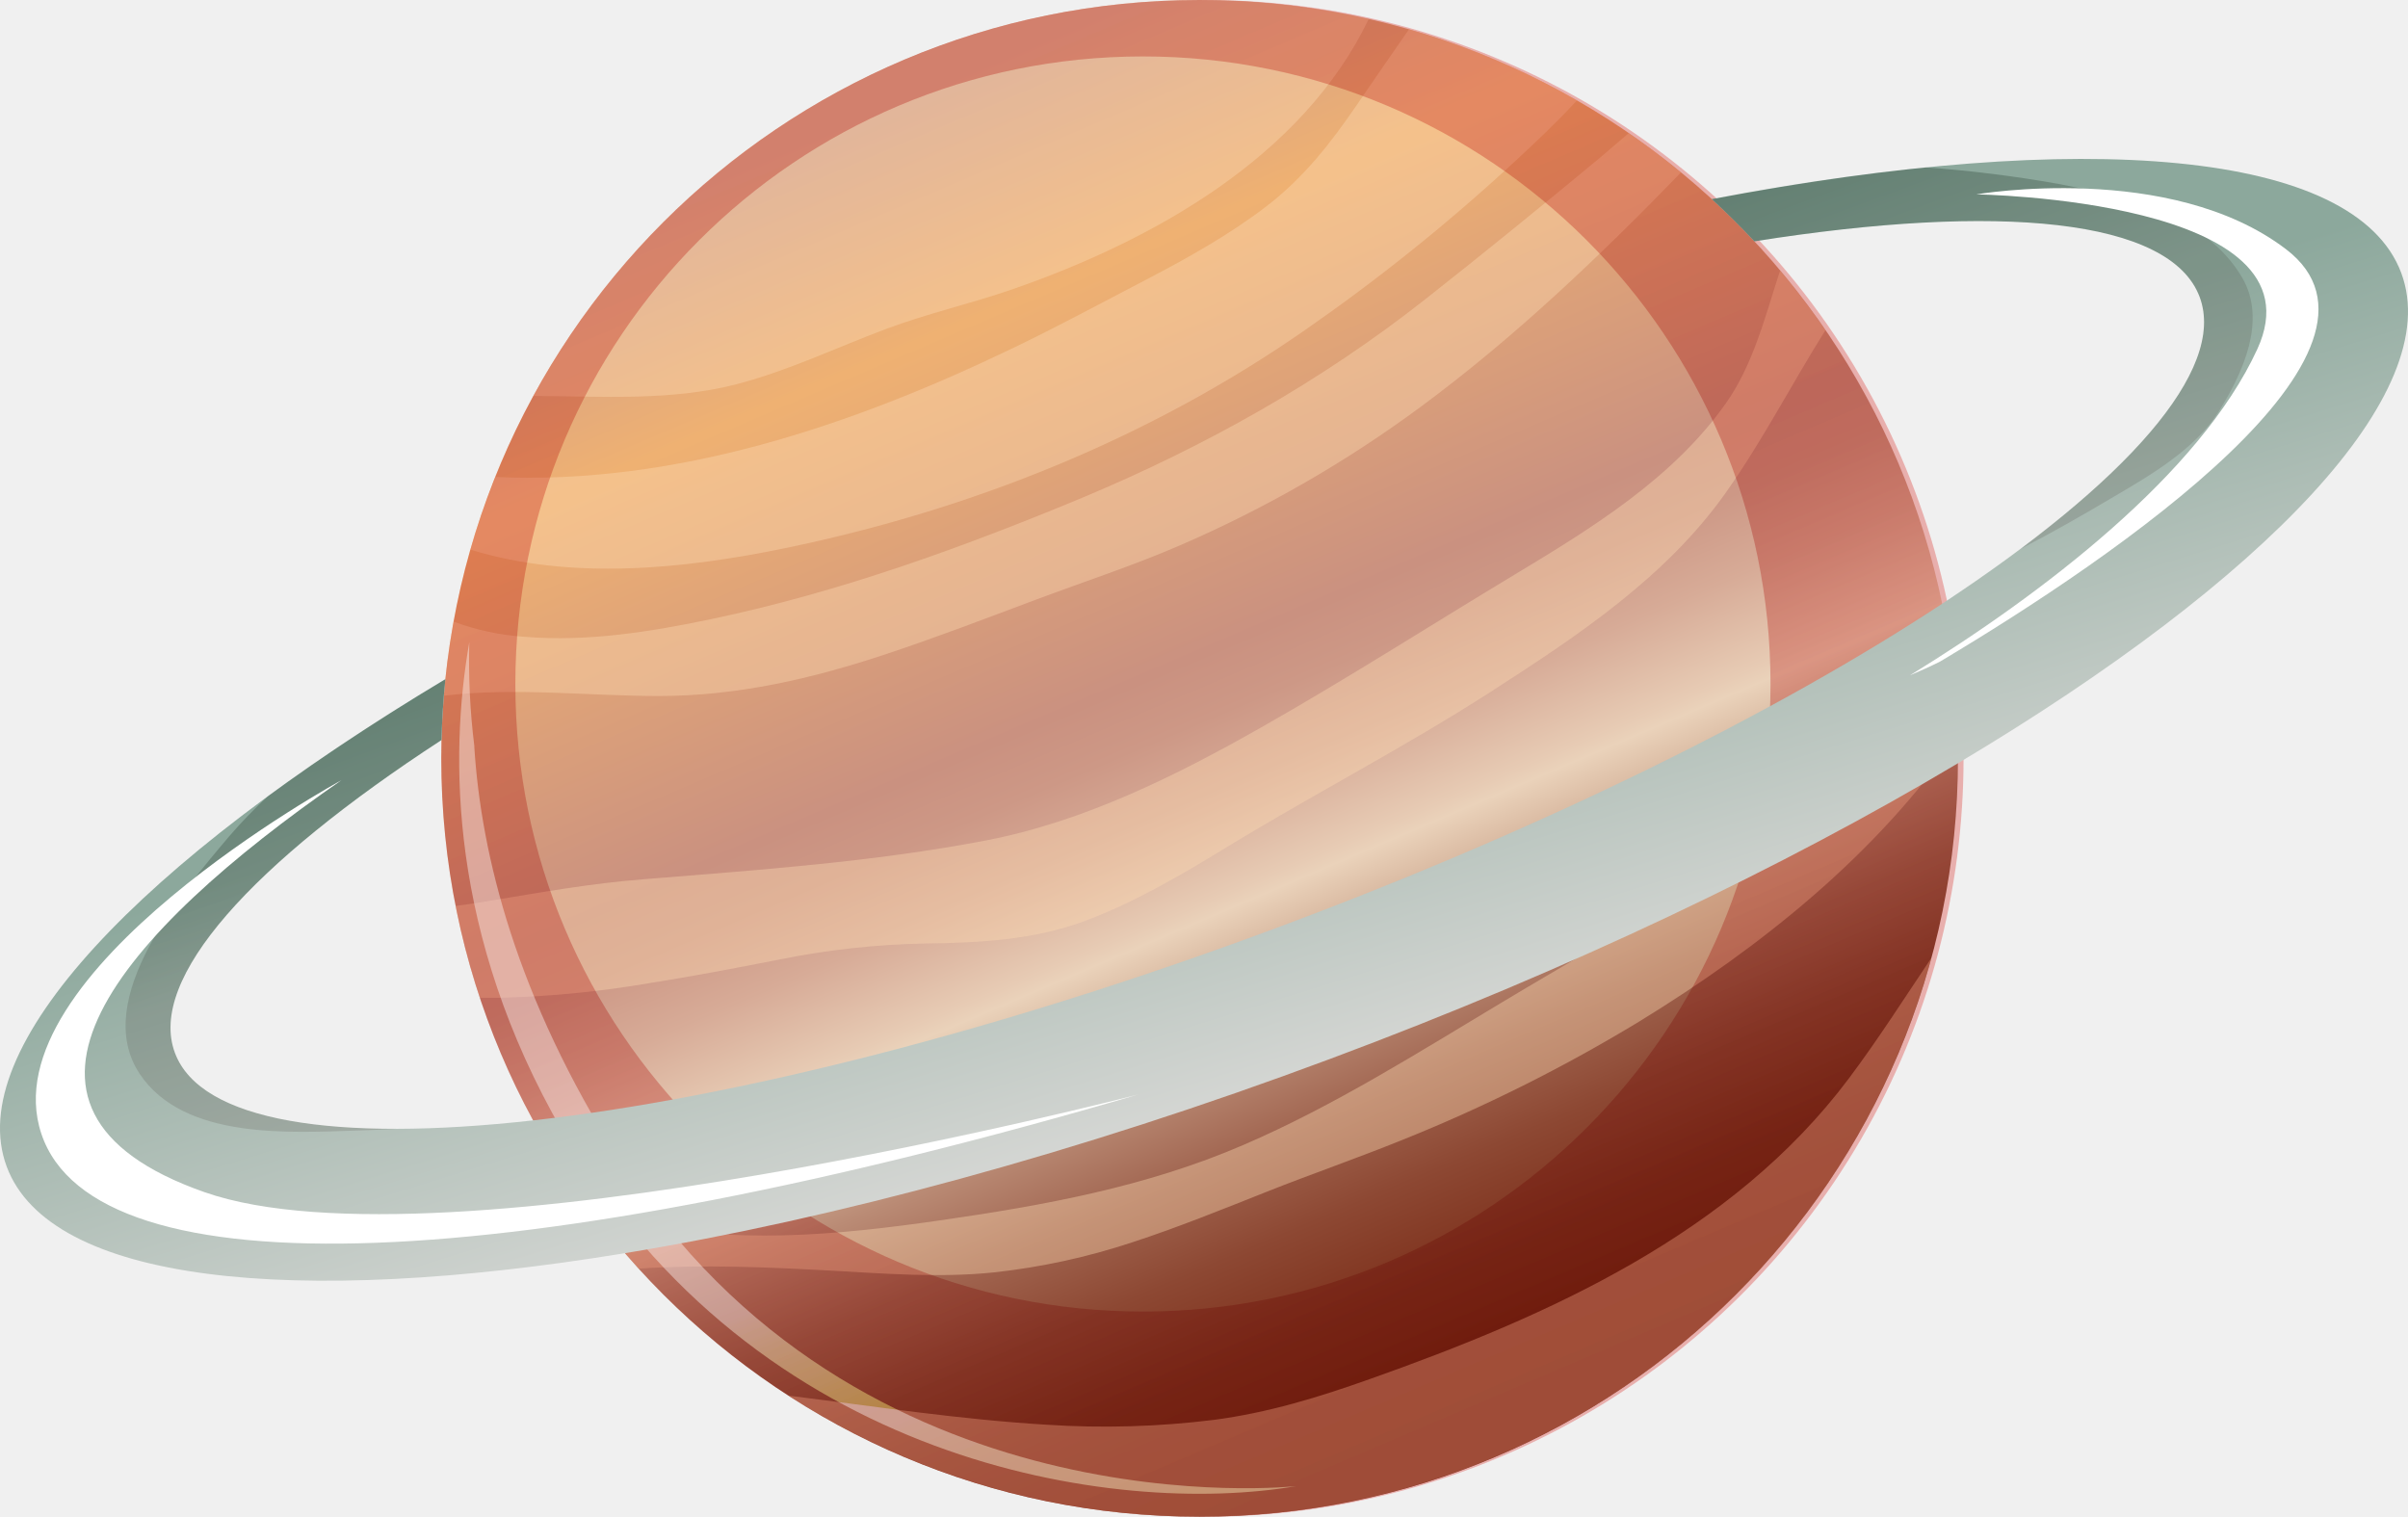
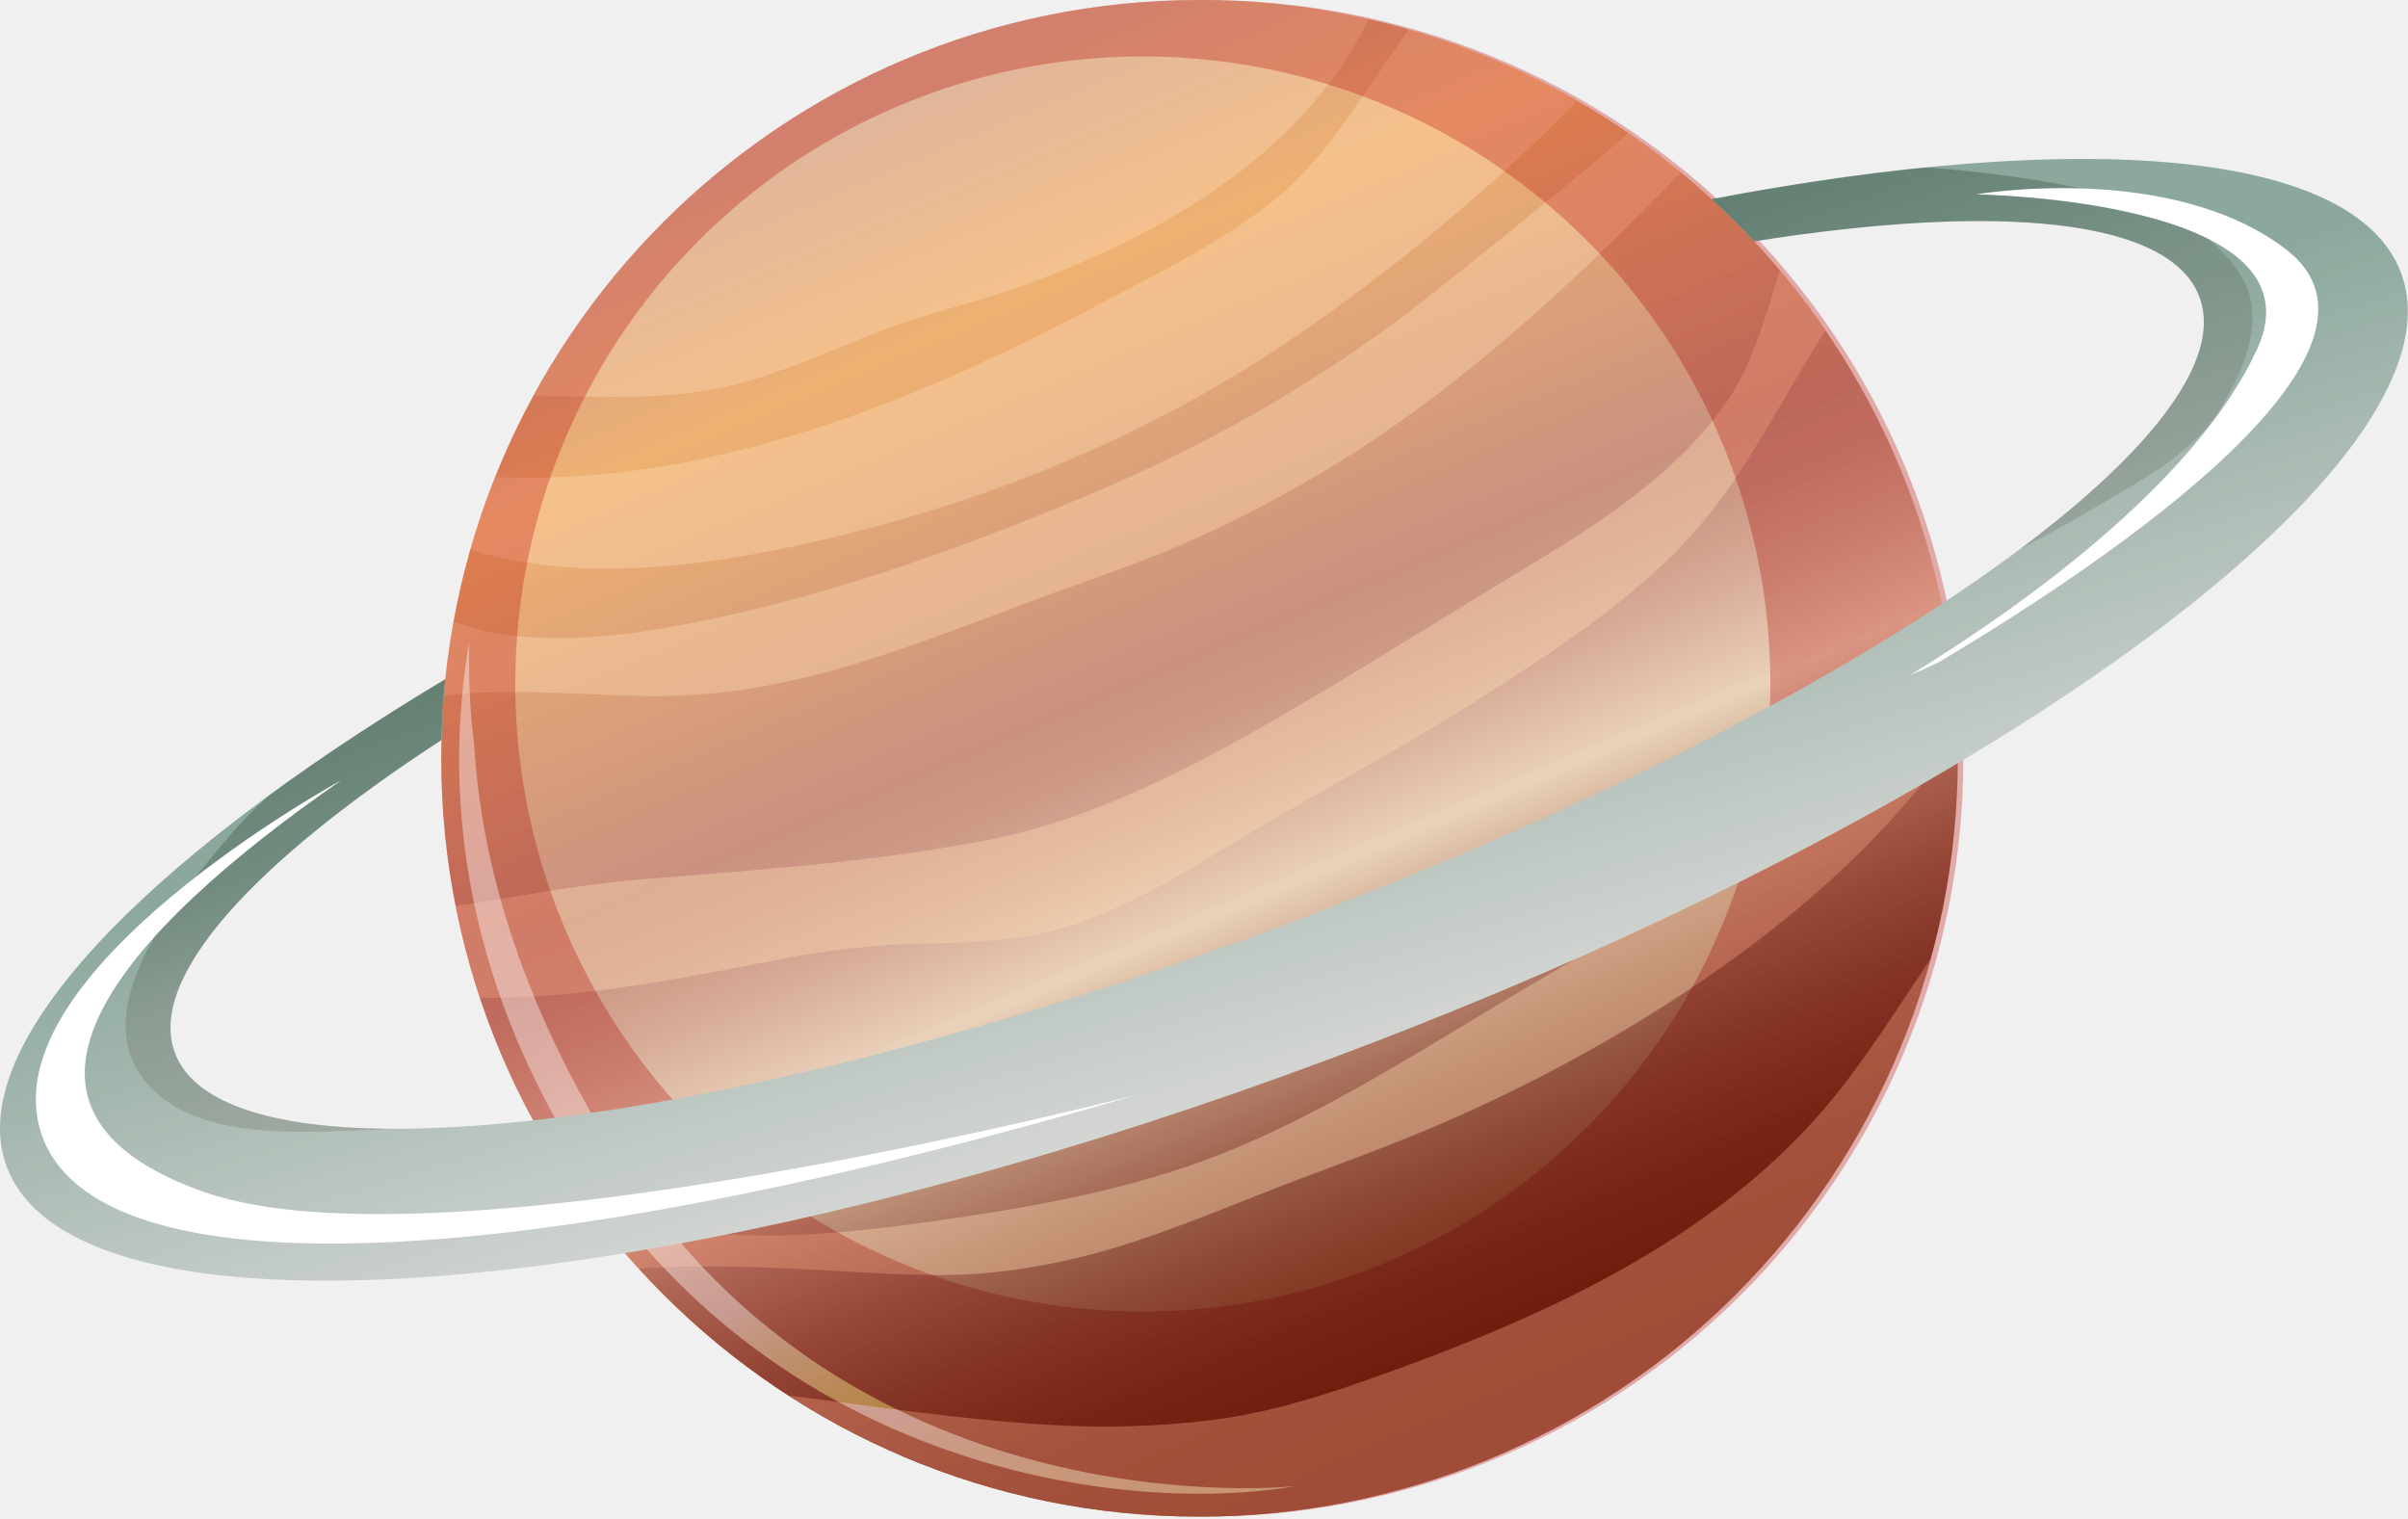
- <svg xmlns="http://www.w3.org/2000/svg" xmlns:xlink="http://www.w3.org/1999/xlink" viewBox="0 0 584.95 368.45">
-   <defs>
-     <style>.cls-1{isolation:isolate;}.cls-2{fill:url(#linear-gradient);}.cls-3{fill:#fddab2;}.cls-3,.cls-5{opacity:0.4;}.cls-4{fill:#e38481;opacity:0.6;}.cls-4,.cls-7,.cls-8{mix-blend-mode:multiply;}.cls-5{fill:#fcd7b8;}.cls-5,.cls-9{mix-blend-mode:color-dodge;}.cls-6{fill:url(#linear-gradient-2);}.cls-7{fill:url(#linear-gradient-3);}.cls-8{fill:url(#linear-gradient-4);}.cls-9{fill:#fad1c3;}</style>
-     <linearGradient id="linear-gradient" x1="215.31" y1="5.75" x2="361.09" y2="347.65" gradientUnits="userSpaceOnUse">
-       <stop offset="0.05" stop-color="#cf9d8b" />
-       <stop offset="0.2" stop-color="#efb172" />
-       <stop offset="0.46" stop-color="#ca9180" />
-       <stop offset="0.5" stop-color="#cd9886" />
-       <stop offset="0.55" stop-color="#d7ab97" />
-       <stop offset="0.61" stop-color="#e7cbb4" />
-       <stop offset="0.62" stop-color="#ead2ba" />
-       <stop offset="0.65" stop-color="#d9b9a1" />
-       <stop offset="0.71" stop-color="#ba8b75" />
-       <stop offset="0.77" stop-color="#a16550" />
-       <stop offset="0.83" stop-color="#8d4833" />
-       <stop offset="0.89" stop-color="#7f331e" />
-       <stop offset="0.95" stop-color="#772612" />
-       <stop offset="1" stop-color="#74220e" />
-     </linearGradient>
-     <linearGradient id="linear-gradient-2" x1="345.28" y1="345" x2="282.8" y2="143.69" gradientUnits="userSpaceOnUse">
-       <stop offset="0" stop-color="#c5937c" />
-       <stop offset="0.02" stop-color="#c79882" />
-       <stop offset="0.29" stop-color="#e4e0df" />
-       <stop offset="1" stop-color="#8ca89c" />
-     </linearGradient>
-     <linearGradient id="linear-gradient-3" x1="77.15" y1="230.37" x2="42.44" y2="135.79" gradientUnits="userSpaceOnUse">
-       <stop offset="0" stop-color="#e4e0df" />
-       <stop offset="1" stop-color="#8ca89c" />
-     </linearGradient>
-     <linearGradient id="linear-gradient-4" x1="488.32" y1="79.49" x2="453.61" y2="-15.1" xlink:href="#linear-gradient-3" />
-   </defs>
-   <g class="cls-1">
-     <g id="Calque_2" data-name="Calque 2">
-       <g id="Calque_1-2" data-name="Calque 1">
-         <path class="cls-2" d="M475.63,184.22A184.22,184.22,0,0,1,291.4,368.45c-101.73,0-184.21-82.48-184.21-184.23S189.67,0,291.4,0A184.22,184.22,0,0,1,475.63,184.22Z" />
-         <path class="cls-3" d="M342.26,7.14c-4.26,6.09-8.47,12.24-12.67,18.37-6.32,9.22-12.81,17.56-21.75,24.45s-19,12.54-29.1,17.81c-10.88,5.67-21.67,11.5-32.72,16.81-39.09,18.82-82.08,33.3-125.67,31.29a185.43,185.43,0,0,0-6.08,17.65c24.49,7.55,52,4.69,76.6-.39,45-9.32,88.25-26.61,126.07-52.9a466.46,466.46,0,0,0,50.77-40.76c5-4.61,10.35-9.64,15.36-15.07A183.11,183.11,0,0,0,342.26,7.14Z" />
-         <path class="cls-3" d="M179.12,93.28c12.42-3.26,24-8.81,36-13.33,10.2-3.83,20.85-6.2,31.14-9.79,34-11.84,70.14-32.08,86.22-65.52A184.14,184.14,0,0,0,129.6,96.18C146.16,96.27,163.12,97.48,179.12,93.28Z" />
-         <path class="cls-3" d="M160,169.08c19.16,0,37.39-4.22,55.5-10.27,12.18-4.05,24.14-8.64,36.15-13.14,11.69-4.38,23.57-8.25,35-13.2A295.83,295.83,0,0,0,345,98.91c22.95-16.94,43.52-36.6,63.33-57-4.09-3.37-8.31-6.56-12.7-9.56-2.33,2-4.69,4-7,6-14,11.61-28.13,23.11-42.39,34.34-25.39,20-53.35,35.65-83.09,48.12C234,132.94,203.92,143.85,173,150.35c-14.81,3.12-30.31,5.61-45.48,4.35A60.29,60.29,0,0,1,110.18,151c-1.07,5.92-1.84,11.95-2.34,18C125.16,166.93,142.61,169.06,160,169.08Z" />
-         <path class="cls-3" d="M122.88,242.35a253.52,253.52,0,0,0,34.87-3.52c10.53-1.67,21-3.66,31.49-5.72a196.5,196.5,0,0,1,35.66-3.91c13.08-.19,26.09-.84,38.49-5.43,12.1-4.49,23.3-11.07,34.3-17.79,21.29-13,43.51-24.45,64.55-38s42.52-27.8,57.06-48.4c8.89-12.59,15.95-26.34,24.13-39.36-3.44-5-7.07-9.83-11-14.47-.21.65-.44,1.29-.64,1.92C428.55,77.9,425.57,89,419.34,97.84c-12.8,18.27-32.68,30.48-51.46,41.78-20.32,12.24-40.35,25.06-61,36.8-21.12,12-43.55,23.21-67.59,27.79-27.23,5.2-55.19,7.14-82.78,9.37-12.86,1-25.24,3.21-37.92,5.32-2.64.45-5.29.85-7.93,1.18a182.24,182.24,0,0,0,5.91,22.3C118.83,242.43,121,242.38,122.88,242.35Z" />
-         <path class="cls-3" d="M201.92,308.67c13.16.73,26.4,1.79,39.57.42a162.8,162.8,0,0,0,33.59-7.31c11.08-3.62,21.86-8,32.67-12.29s21.95-8.14,32.79-12.53a392.09,392.09,0,0,0,57.76-28.87c29.37-18,57.6-40.53,77.24-69.13a191.9,191.9,0,0,0-1.74-20.63A104.16,104.16,0,0,1,453,184.86c-26.23,23.81-57.76,40.4-87.95,58.52-20.56,12.32-41,25.28-63.05,34.78-23.63,10.18-48.38,14.66-73.73,18.31-24.62,3.56-51,6.09-75.4,0-3.23-.8-6.4-1.75-9.57-2.72a186.5,186.5,0,0,0,11.88,14.43C170.67,307.15,186.31,307.81,201.92,308.67Z" />
-         <path class="cls-3" d="M449.17,261.92c-28.35,37.85-73.06,57.75-116.52,73.13-12.36,4.39-24.72,8.17-37.77,9.87a214.59,214.59,0,0,1-40.62,1.18c-21-1.24-41.84-4.47-62.71-7.06A184.26,184.26,0,0,0,469.17,232.71C462.61,242.48,456.24,252.49,449.17,261.92Z" />
-         <path class="cls-4" d="M291.4,0C189.67,0,107.19,82.48,107.19,184.22S189.67,368.45,291.4,368.45A184.23,184.23,0,1,0,291.4,0ZM277.65,318.61A152.45,152.45,0,1,1,430.09,166.15,152.44,152.44,0,0,1,277.65,318.61Z" />
-         <path class="cls-5" d="M150.36,281.6c-24.91-39.35-33.47-73.74-35.14-100.14,0-.09,0-.18,0-.26A167.7,167.7,0,0,1,114,156c-4.81,27.54-5,71,22.69,118.91,46.86,80.9,134.21,93.63,178.18,86.11C314.87,361,208.21,373,150.36,281.6Z" />
-         <path class="cls-6" d="M583.31,66.31c-11.19-30-77.55-35.08-167.47-17.92q5.36,4.92,10.33,10.24c59.41-9.42,101.05-5.55,108.17,13.52,6.63,17.76-18,45.15-62.54,74.51C431.73,173.05,375.48,201,311.19,225c-68.42,25.56-132.93,41.72-181.69,47.17-48,5.36-80.78.32-87-16.4-6.75-18.06,18.77-46.06,64.76-76,.13-5,.44-9.92.94-14.79C34,209.43-9.15,254.52,1.64,283.43c10.47,28,69.13,34.31,150.17,21,50.52-8.3,109.72-24.2,171.4-47.23,58-21.63,110.15-46.58,152.41-71.78C550.49,140.78,594.15,95.37,583.31,66.31Z" />
-         <path class="cls-7" d="M55.55,203.31c-11,13-33.62,39.45-21.63,57.53C44.67,277,70.57,275.13,87.4,274.61c2.92-.09,5.84-.21,8.74-.39-29.55,0-49-6-53.66-18.44-6.75-18.06,18.77-46.06,64.76-76,.13-5,.44-9.92.94-14.79-15.82,9.47-30.21,19-43,28.35A117.68,117.68,0,0,0,55.55,203.31Z" />
-         <path class="cls-8" d="M426.17,58.63c59.41-9.42,101.05-5.55,108.17,13.52,5.62,15-11.16,37-43.52,61.2,7.44-3.82,14.73-8,21.93-12.25,9.3-5.48,20.38-11.77,26.25-21.17,5.74-9.15,11.8-22.11,5.63-32.56-9-15.22-28.56-19.62-44.68-22.71a309.93,309.93,0,0,0-32.14-4c-16.16,1.62-33.57,4.18-52,7.7Q421.2,53.31,426.17,58.63Z" />
-         <path class="cls-9" d="M82.94,189.53S-3,236.39,10.05,275.43s115.41,34.72,266.4-9.54c0,0-168.92,44-226.77,23.72S29.43,226.56,82.94,189.53Z" />
-         <path class="cls-9" d="M555.3,60.53c-28.14-21.44-75.22-13.31-75.22-13.31s85.05,1.16,68.26,37.61c-13.93,30.28-52.24,59.49-84.38,79.23,2.46-1.05,4.89-2.14,7.28-3.33C514.83,134.77,587.26,84.89,555.3,60.53Z" />
-       </g>
+ <svg xmlns="http://www.w3.org/2000/svg" viewBox="0 0 585 369" fill="none">
+   <g clip-path="url(#clip0_47_175)">
+     <path d="M475.63 184.22C475.631 208.414 470.867 232.371 461.609 254.723C452.351 277.076 438.781 297.386 421.673 314.493C404.566 331.601 384.256 345.171 361.903 354.429C339.551 363.687 315.594 368.451 291.4 368.45C189.67 368.45 107.19 285.97 107.19 184.22C107.19 82.47 189.67 2.7144e-07 291.4 2.7144e-07C315.593 -0.001 339.549 4.763 361.901 14.02C384.253 23.277 404.562 36.847 421.67 53.953C438.777 71.06 452.348 91.368 461.606 113.72C470.865 136.071 475.63 160.027 475.63 184.22Z" fill="url(#paint0_linear_47_175)" />
+     <path opacity="0.4" d="M342.26 7.14C338 13.23 333.79 19.38 329.59 25.51C323.27 34.73 316.78 43.07 307.84 49.96C298.9 56.85 288.84 62.5 278.74 67.77C267.86 73.44 257.07 79.27 246.02 84.58C206.93 103.4 163.94 117.88 120.35 115.87C118.028 121.648 115.999 127.538 114.27 133.52C138.76 141.07 166.27 138.21 190.87 133.13C235.87 123.81 279.12 106.52 316.94 80.23C334.792 67.842 351.757 54.223 367.71 39.47C372.71 34.86 378.06 29.83 383.07 24.4C370.216 17.016 356.512 11.22 342.26 7.14Z" fill="#FDDAB2" />
+     <path opacity="0.4" d="M179.12 93.28C191.54 90.02 203.12 84.47 215.12 79.95C225.32 76.12 235.97 73.75 246.26 70.16C280.26 58.32 316.4 38.08 332.48 4.64C293.307 -4.33 252.275 -0.24 215.644 16.288C179.013 32.816 148.795 60.874 129.6 96.18C146.16 96.27 163.12 97.48 179.12 93.28Z" fill="#FDDAB2" />
+     <path opacity="0.4" d="M160 169.08C179.16 169.08 197.39 164.86 215.5 158.81C227.68 154.76 239.64 150.17 251.65 145.67C263.34 141.29 275.22 137.42 286.65 132.47C307.314 123.54 326.89 112.28 345 98.91C367.95 81.97 388.52 62.31 408.33 41.91C404.24 38.54 400.02 35.35 395.63 32.35C393.3 34.35 390.94 36.35 388.63 38.35C374.63 49.96 360.5 61.46 346.24 72.69C320.85 92.69 292.89 108.34 263.15 120.81C234 132.94 203.92 143.85 173 150.35C158.19 153.47 142.69 155.96 127.52 154.7C121.589 154.328 115.746 153.081 110.18 151C109.11 156.92 108.34 162.95 107.84 169C125.16 166.93 142.61 169.06 160 169.08Z" fill="#FDDAB2" />
+     <path opacity="0.4" d="M122.88 242.35C134.571 241.982 146.222 240.806 157.75 238.83C168.28 237.16 178.75 235.17 189.24 233.11C200.983 230.722 212.919 229.413 224.9 229.2C237.98 229.01 250.99 228.36 263.39 223.77C275.49 219.28 286.69 212.7 297.69 205.98C318.98 192.98 341.2 181.53 362.24 167.98C383.28 154.43 404.76 140.18 419.3 119.58C428.19 106.99 435.25 93.24 443.43 80.22C439.99 75.22 436.36 70.39 432.43 65.75C432.22 66.4 431.99 67.04 431.79 67.67C428.55 77.9 425.57 89 419.34 97.84C406.54 116.11 386.66 128.32 367.88 139.62C347.56 151.86 327.53 164.68 306.88 176.42C285.76 188.42 263.33 199.63 239.29 204.21C212.06 209.41 184.1 211.35 156.51 213.58C143.65 214.58 131.27 216.79 118.59 218.9C115.95 219.35 113.3 219.75 110.66 220.08C112.157 227.631 114.131 235.079 116.57 242.38C118.83 242.43 121 242.38 122.88 242.35Z" fill="#FDDAB2" />
+     <path opacity="0.4" d="M201.92 308.67C215.08 309.4 228.32 310.46 241.49 309.09C252.913 307.846 264.173 305.395 275.08 301.78C286.16 298.16 296.94 293.78 307.75 289.49C318.56 285.2 329.7 281.35 340.54 276.96C360.554 268.941 379.873 259.285 398.3 248.09C427.67 230.09 455.9 207.56 475.54 178.96C475.332 172.057 474.751 165.17 473.8 158.33C468.353 168.244 461.328 177.205 453 184.86C426.77 208.67 395.24 225.26 365.05 243.38C344.49 255.7 324.05 268.66 302 278.16C278.37 288.34 253.62 292.82 228.27 296.47C203.65 300.03 177.27 302.56 152.87 296.47C149.64 295.67 146.47 294.72 143.3 293.75C147.016 298.756 150.981 303.572 155.18 308.18C170.67 307.15 186.31 307.81 201.92 308.67Z" fill="#FDDAB2" />
+     <path opacity="0.4" d="M449.17 261.92C420.82 299.77 376.11 319.67 332.65 335.05C320.29 339.44 307.93 343.22 294.88 344.92C281.408 346.597 267.807 346.993 254.26 346.1C233.26 344.86 212.42 341.63 191.55 339.04C215.884 354.733 243.575 364.47 272.376 367.462C301.177 370.454 330.277 366.616 357.318 356.259C384.358 345.903 408.577 329.319 428.01 307.853C447.444 286.387 461.545 260.644 469.17 232.71C462.61 242.48 456.24 252.49 449.17 261.92Z" fill="#FDDAB2" />
+     <g style="mix-blend-mode:multiply" opacity="0.6">
+       <path d="M291.4 -4.46243e-06C189.67 -4.46243e-06 107.19 82.48 107.19 184.22C107.19 285.96 189.67 368.45 291.4 368.45C315.707 368.629 339.809 363.996 362.318 354.818C384.826 345.64 405.296 332.099 422.547 314.974C439.798 297.85 453.49 277.48 462.833 255.04C472.177 232.6 476.987 208.533 476.987 184.225C476.987 159.917 472.177 135.85 462.833 113.41C453.49 90.97 439.798 70.6 422.547 53.476C405.296 36.351 384.826 22.81 362.318 13.632C339.809 4.454 315.707 -0.179 291.4 -4.46243e-06ZM277.65 318.61C247.498 318.612 218.023 309.673 192.952 292.923C167.88 276.173 148.339 252.365 136.798 224.509C125.258 196.653 122.237 166.001 128.117 136.428C133.998 106.855 148.515 79.691 169.835 58.369C191.154 37.047 218.317 22.526 247.889 16.641C277.461 10.757 308.114 13.774 335.971 25.311C363.828 36.847 387.639 56.386 404.392 81.455C421.145 106.524 430.088 135.998 430.09 166.15C430.093 186.17 426.152 205.995 418.492 224.492C410.832 242.99 399.604 259.797 385.448 273.954C371.293 288.112 354.487 299.342 335.991 307.004C317.495 314.666 297.67 318.61 277.65 318.61Z" fill="#E38481" />
+     </g>
+     <g style="mix-blend-mode:color-dodge" opacity="0.4">
+       <path d="M150.36 281.6C125.45 242.25 116.89 207.86 115.22 181.46C115.22 181.37 115.22 181.28 115.22 181.2C114.181 172.843 113.773 164.419 114 156C109.19 183.54 109 227 136.69 274.91C183.55 355.81 270.9 368.54 314.87 361.02C314.87 361 208.21 373 150.36 281.6Z" fill="#FCD7B8" />
+     </g>
+     <path d="M583.31 66.31C572.12 36.31 505.76 31.23 415.84 48.39C419.413 51.67 422.857 55.083 426.17 58.63C485.58 49.21 527.22 53.08 534.34 72.15C540.97 89.91 516.34 117.3 471.8 146.66C431.73 173.05 375.48 201 311.19 225C242.77 250.56 178.26 266.72 129.5 272.17C81.5 277.53 48.72 272.49 42.5 255.77C35.75 237.71 61.27 209.71 107.26 179.77C107.39 174.77 107.7 169.85 108.2 164.98C34 209.43 -9.15 254.52 1.64 283.43C12.11 311.43 70.77 317.74 151.81 304.43C202.33 296.13 261.53 280.23 323.21 257.2C381.21 235.57 433.36 210.62 475.62 185.42C550.49 140.78 594.15 95.37 583.31 66.31Z" fill="url(#paint1_linear_47_175)" />
+     <path style="mix-blend-mode:multiply" d="M55.55 203.31C44.55 216.31 21.93 242.76 33.92 260.84C44.67 277 70.57 275.13 87.4 274.61C90.32 274.52 93.24 274.4 96.14 274.22C66.59 274.22 47.14 268.22 42.48 255.78C35.73 237.72 61.25 209.72 107.24 179.78C107.37 174.78 107.68 169.86 108.18 164.99C92.36 174.46 77.97 183.99 65.18 193.34C61.777 196.471 58.561 199.8 55.55 203.31Z" fill="url(#paint2_linear_47_175)" />
+     <path style="mix-blend-mode:multiply" d="M426.17 58.63C485.58 49.21 527.22 53.08 534.34 72.15C539.96 87.15 523.18 109.15 490.82 133.35C498.26 129.53 505.55 125.35 512.75 121.1C522.05 115.62 533.13 109.33 539 99.93C544.74 90.78 550.8 77.82 544.63 67.37C535.63 52.15 516.07 47.75 499.95 44.66C489.314 42.767 478.586 41.432 467.81 40.66C451.65 42.28 434.24 44.84 415.81 48.36C419.403 51.66 422.857 55.083 426.17 58.63Z" fill="url(#paint3_linear_47_175)" />
+     <g style="mix-blend-mode:color-dodge">
+       <path d="M82.94 189.53C82.94 189.53 -3 236.39 10.05 275.43C23.1 314.47 125.46 310.15 276.45 265.89C276.45 265.89 107.53 309.89 49.68 289.61C-8.17 269.33 29.43 226.56 82.94 189.53Z" fill="#FAD1C3" />
+     </g>
+     <g style="mix-blend-mode:color-dodge">
+       <path d="M555.3 60.53C527.16 39.09 480.08 47.22 480.08 47.22C480.08 47.22 565.13 48.38 548.34 84.83C534.41 115.11 496.1 144.32 463.96 164.06C466.42 163.01 468.85 161.92 471.24 160.73C514.83 134.77 587.26 84.89 555.3 60.53Z" fill="#FAD1C3" />
    </g>
  </g>
+   <defs>
+     <linearGradient id="paint0_linear_47_175" x1="215.31" y1="5.75" x2="361.09" y2="347.65" gradientUnits="userSpaceOnUse">
+       <stop offset="0.05" stop-color="#CF9D8B" />
+       <stop offset="0.2" stop-color="#EFB172" />
+       <stop offset="0.46" stop-color="#CA9180" />
+       <stop offset="0.5" stop-color="#CD9886" />
+       <stop offset="0.55" stop-color="#D7AB97" />
+       <stop offset="0.61" stop-color="#E7CBB4" />
+       <stop offset="0.62" stop-color="#EAD2BA" />
+       <stop offset="0.65" stop-color="#D9B9A1" />
+       <stop offset="0.71" stop-color="#BA8B75" />
+       <stop offset="0.77" stop-color="#A16550" />
+       <stop offset="0.83" stop-color="#8D4833" />
+       <stop offset="0.89" stop-color="#7F331E" />
+       <stop offset="0.95" stop-color="#772612" />
+       <stop offset="1" stop-color="#74220E" />
+     </linearGradient>
+     <linearGradient id="paint1_linear_47_175" x1="345.28" y1="345" x2="282.8" y2="143.69" gradientUnits="userSpaceOnUse">
+       <stop stop-color="#C5937C" />
+       <stop offset="0.02" stop-color="#C79882" />
+       <stop offset="0.29" stop-color="#E4E0DF" />
+       <stop offset="1" stop-color="#8CA89C" />
+     </linearGradient>
+     <linearGradient id="paint2_linear_47_175" x1="77.15" y1="230.37" x2="42.44" y2="135.79" gradientUnits="userSpaceOnUse">
+       <stop stop-color="#E4E0DF" />
+       <stop offset="1" stop-color="#8CA89C" />
+     </linearGradient>
+     <linearGradient id="paint3_linear_47_175" x1="488.32" y1="79.49" x2="453.61" y2="-15.1" gradientUnits="userSpaceOnUse">
+       <stop stop-color="#E4E0DF" />
+       <stop offset="1" stop-color="#8CA89C" />
+     </linearGradient>
+     <clipPath id="clip0_47_175">
+       <rect width="584.95" height="368.45" fill="white" />
+     </clipPath>
+   </defs>
</svg>
